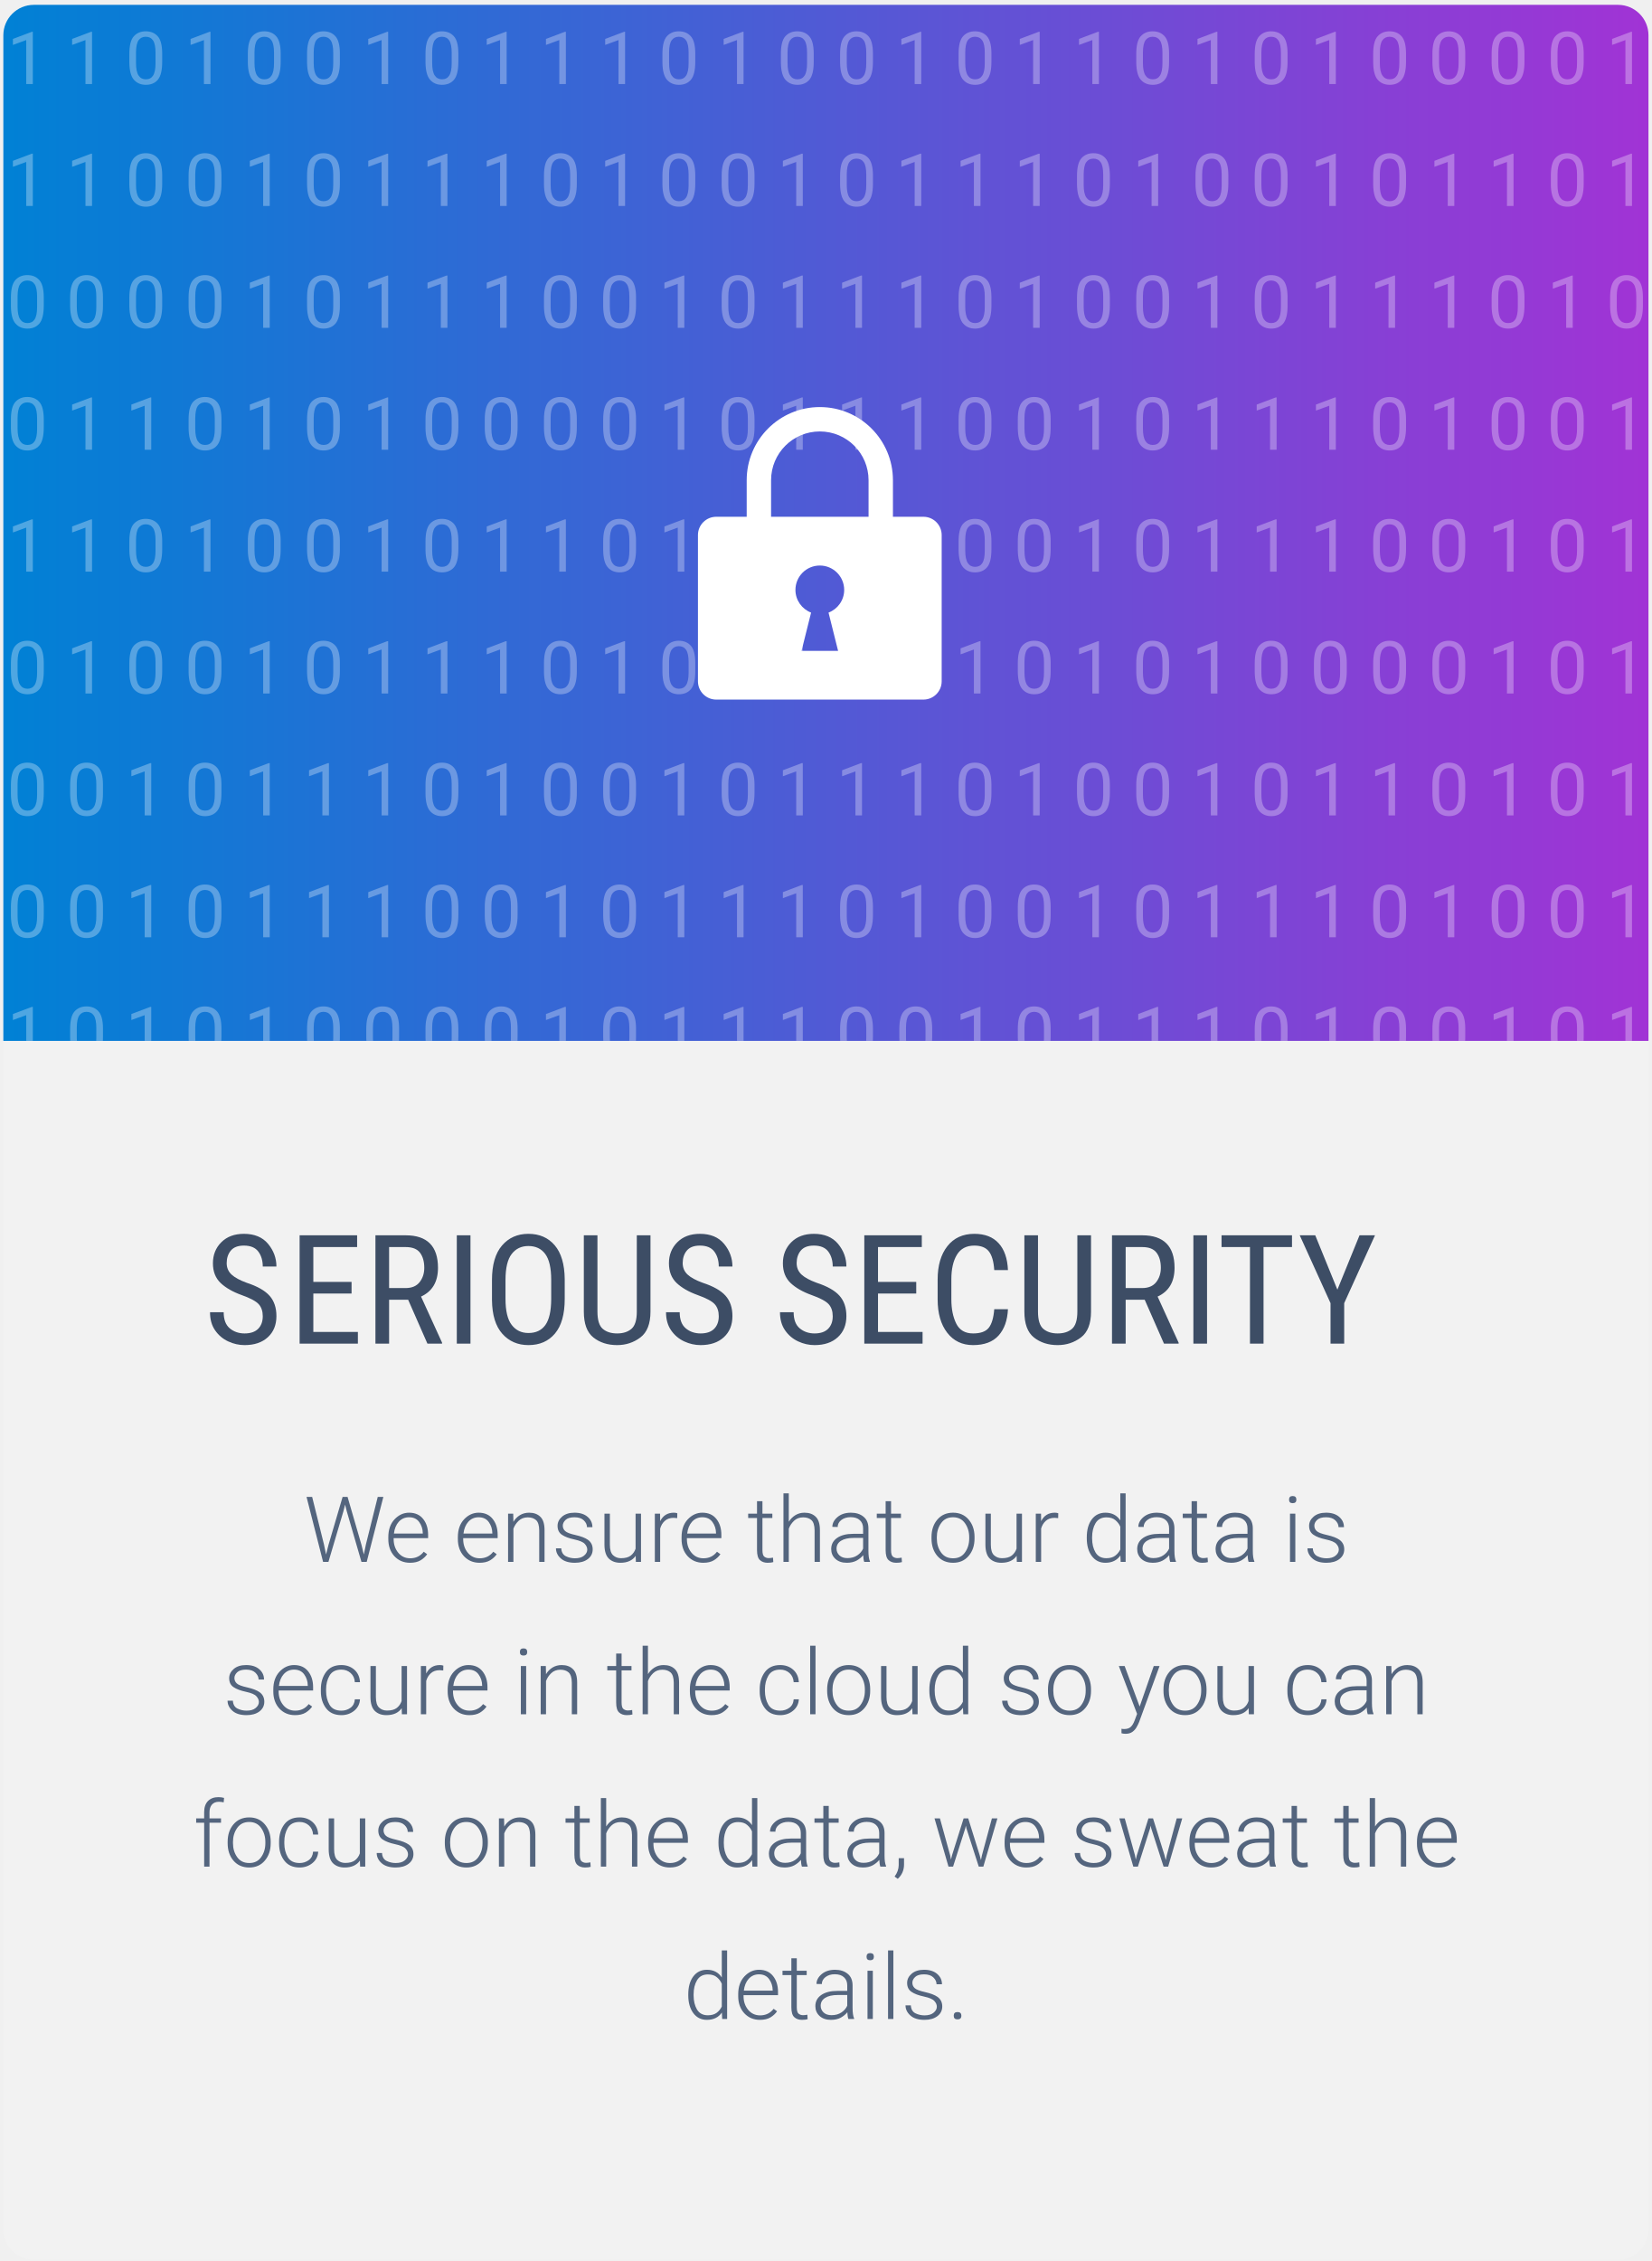
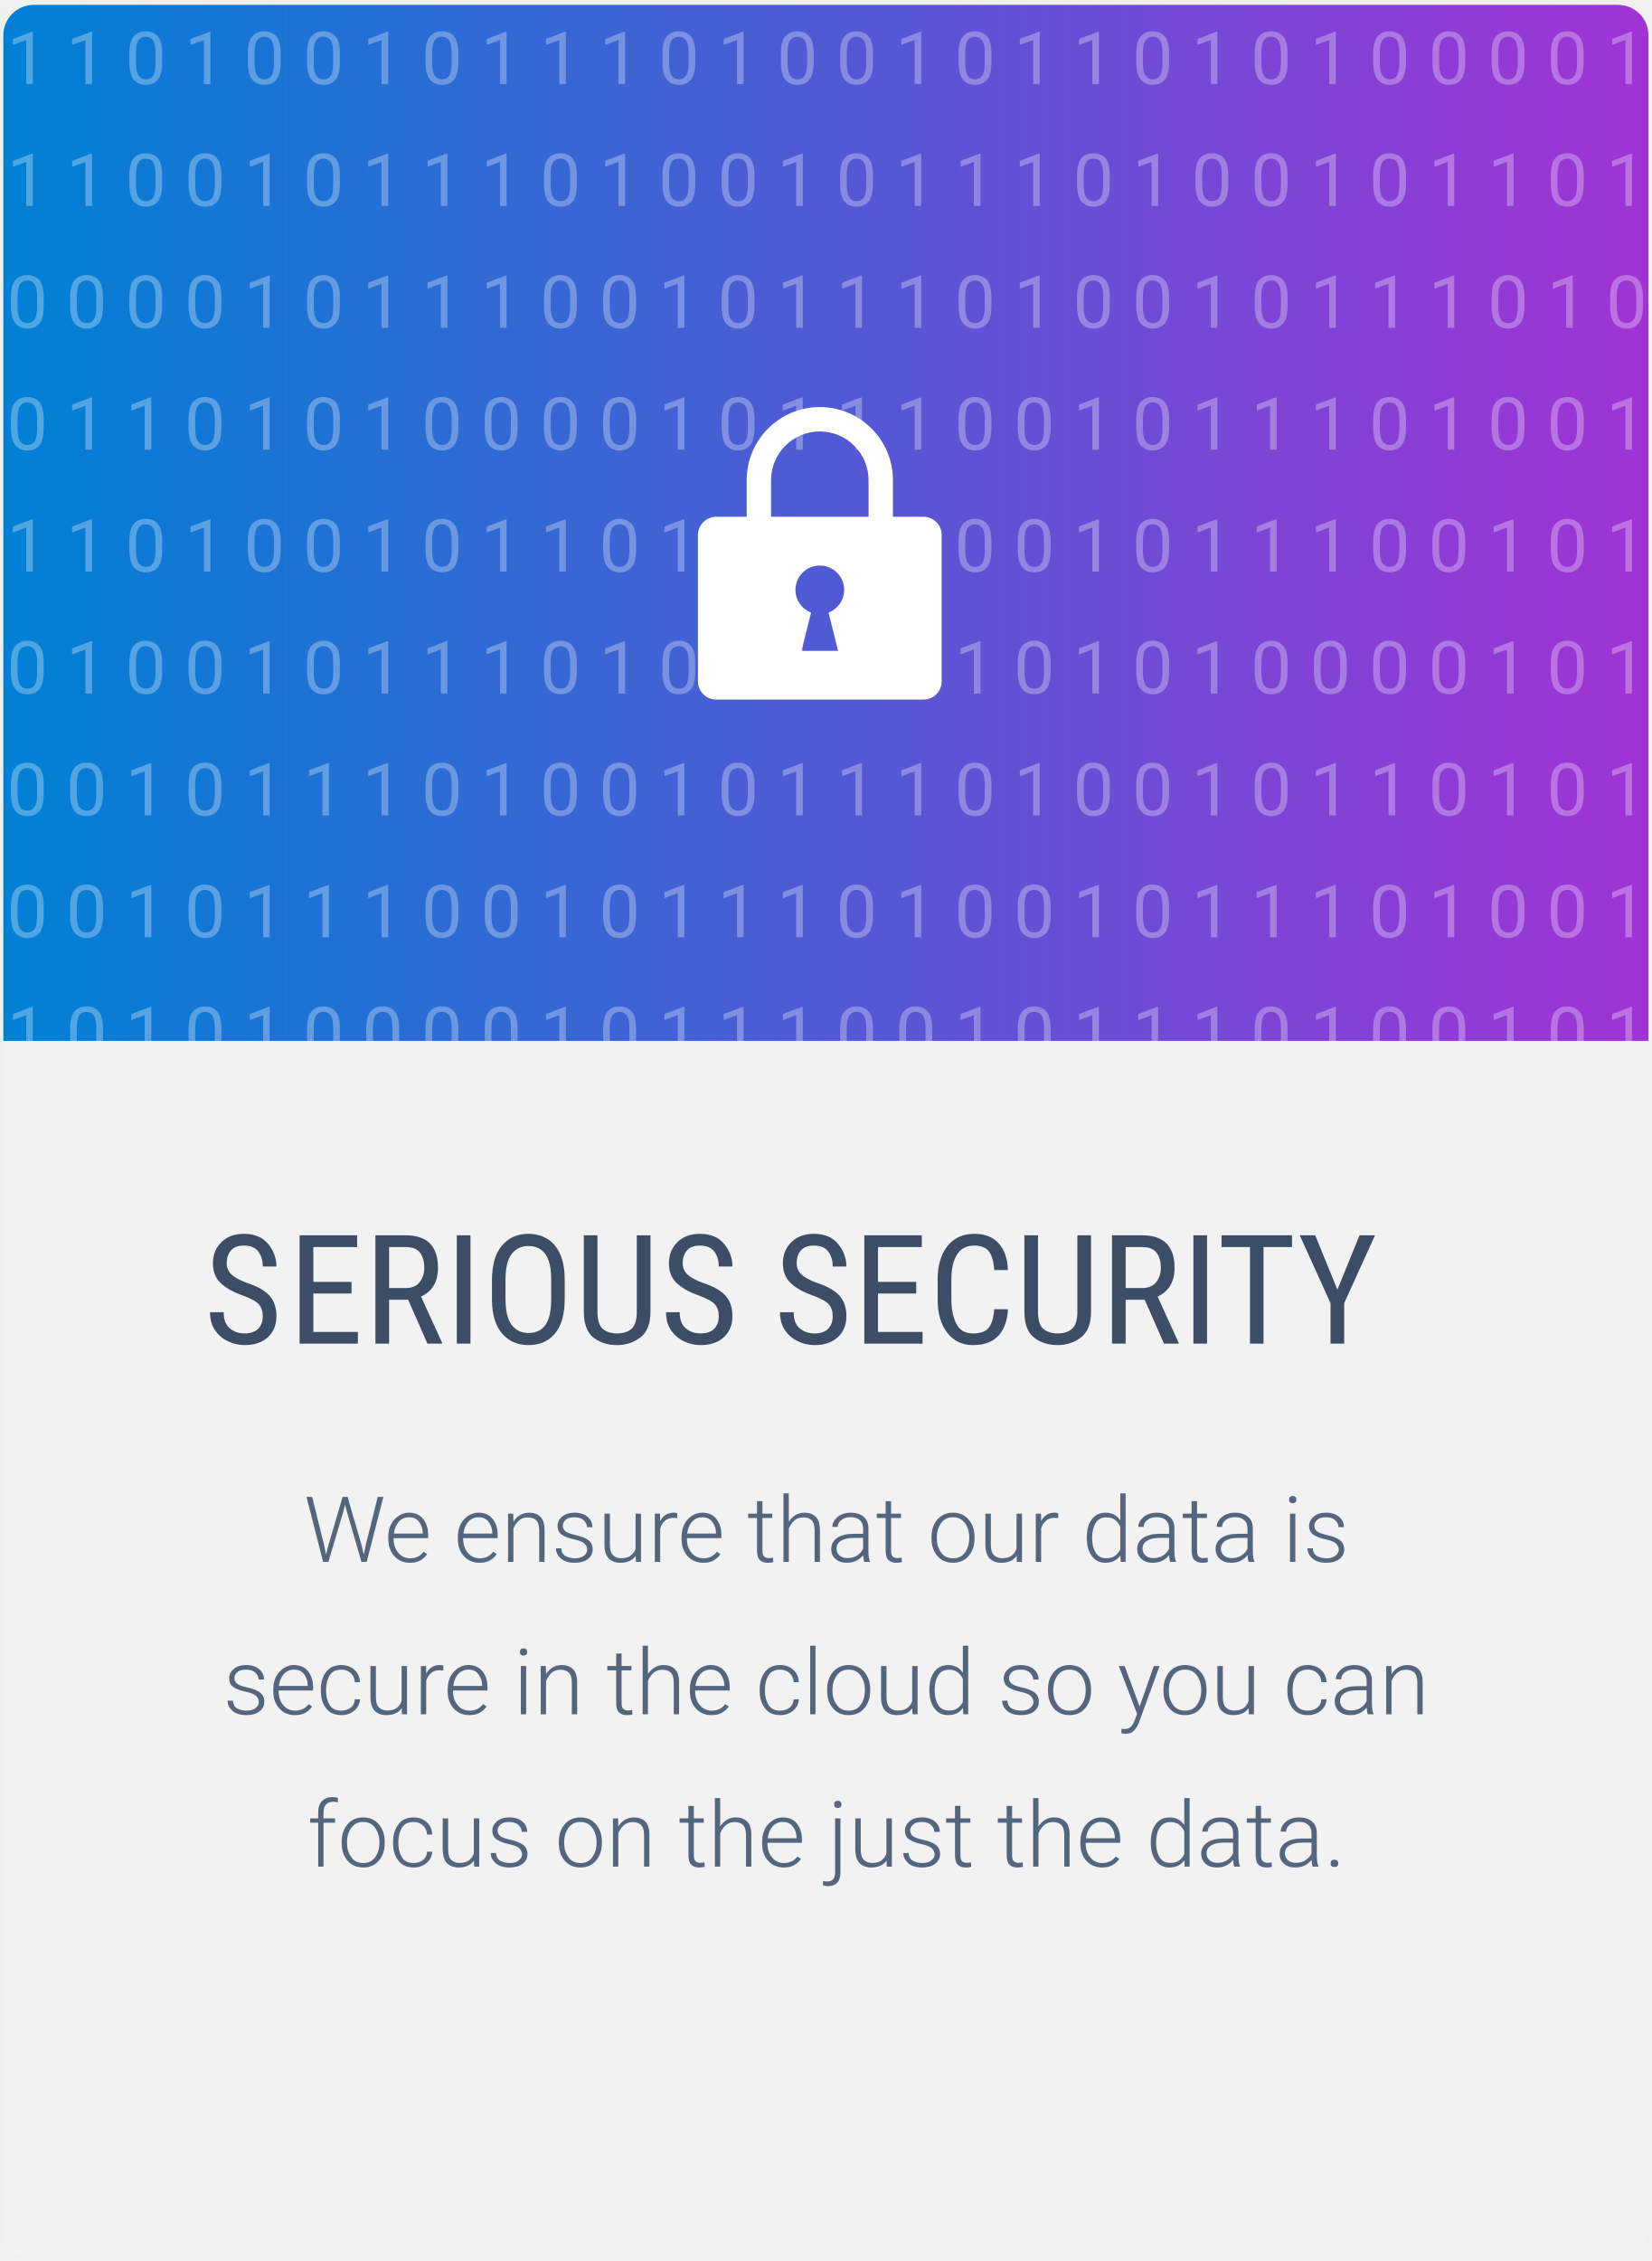
<svg xmlns="http://www.w3.org/2000/svg" width="100%" height="100%" viewBox="0 0 542 742" version="1.1" xml:space="preserve" style="fill-rule:evenodd;clip-rule:evenodd;stroke-linejoin:round;stroke-miterlimit:1.414;">
  <path id="Feature-.23.7" d="M541.096,11.589c0,-5.519 -4.48,-10 -10,-10l-520,0c-5.519,0 -10,4.481 -10,10l0,720c0,5.519 4.481,10 10,10l520,0c5.52,0 10,-4.481 10,-10l0,-720Z" style="fill:#f2f2f2;" />
  <clipPath id="_clip1">
    <path d="M541.096,11.589c0,-5.519 -4.48,-10 -10,-10l-520,0c-5.519,0 -10,4.481 -10,10l0,720c0,5.519 4.481,10 10,10l520,0c5.52,0 10,-4.481 10,-10l0,-720Z" />
  </clipPath>
  <g clip-path="url(#_clip1)">
    <g id="Filler-Text" transform="matrix(2,0,0,2,60.8663,490.081)">
      <text x="19.422px" y="11.25px" style="font-family:'Roboto-Light', 'Roboto';font-weight:300;font-size:15px;fill:#54657e;">W<tspan x="32.642px " y="11.25px ">e</tspan> ensur<tspan x="80.769px " y="11.25px ">e</tspan> that our data is</text>
      <text x="6.165px" y="36.25px" style="font-family:'Roboto-Light', 'Roboto';font-weight:300;font-size:15px;fill:#54657e;">secur<tspan x="42.383px " y="36.25px ">e</tspan> in the cloud so y<tspan x="159.849px " y="36.25px ">o</tspan>u can</text>
-       <text x="1.294px" y="61.25px" style="font-family:'Roboto-Light', 'Roboto';font-weight:300;font-size:15px;fill:#54657e;">focus on the data, we sweat the</text>
-       <text x="81.732px" y="86.25px" style="font-family:'Roboto-Light', 'Roboto';font-weight:300;font-size:15px;fill:#54657e;">details.</text>
+       <text x="20.008px" y="61.25px" style="font-family:'Roboto-Light', 'Roboto';font-weight:300;font-size:15px;fill:#54657e;">focus on the just the data.</text>
    </g>
    <text id="Security" x="66.859px" y="440.94px" style="font-family:'RobotoCondensed-Regular', 'Roboto Condensed';font-size:50px;fill:#3d4d65;">S<tspan x="94.52px 121.107px 149.403px 163.661px 195.448px 225.282px 252.064px 264.393px 292.054px 318.641px 348.744px 378.578px 406.874px 420.424px 448.597px " y="440.94px 440.94px 440.94px 440.94px 440.94px 440.94px 440.94px 440.94px 440.94px 440.94px 440.94px 440.94px 440.94px 440.94px 440.94px ">ERIOUS SECURITY</tspan>
    </text>
    <rect id="Header" x="1.096" y="1.589" width="540" height="340" style="fill:url(#_Linear2);" />
    <clipPath id="_clip3">
      <rect x="1.096" y="1.589" width="540" height="340" />
    </clipPath>
    <g clip-path="url(#_clip3)">
      <g id="_1-0-1-1-1-0-1-0-0-1-0-1-1-0-1-0-1-0-0-0-0-1-0-1-1-1-0-0-1-0-1-1" transform="matrix(2,0,0,2,-26.6981,-30.4111)">
        <text x="4.748px" y="9px" style="font-family:'Roboto-Regular', 'Roboto';font-size:12px;fill:#fff;fill-opacity:0.302;">1 0 1 1 1 0 1 0 0 1 0 1 1 0 1 0 1 0 0 0 0 1 0 1 1 1 0 0 1 0</text>
        <text x="4.748px" y="29px" style="font-family:'Roboto-Regular', 'Roboto';font-size:12px;fill:#fff;fill-opacity:0.302;">1 1 1 0 1 0 0 1 0 1 1 1 0 1 0 0 1 0 1 1 0 1 0 1 0 0 0 0 1 0</text>
        <text x="4.748px" y="49px" style="font-family:'Roboto-Regular', 'Roboto';font-size:12px;fill:#fff;fill-opacity:0.302;">1 1 1 0 0 1 0 1 1 1 0 1 0 0 1 0 1 1 1 0 1 0 0 1 0 1 1 0 1 0</text>
        <text x="4.748px" y="69px" style="font-family:'Roboto-Regular', 'Roboto';font-size:12px;fill:#fff;fill-opacity:0.302;">1 0 0 0 0 1 0 1 1 1 0 0 1 0 1 1 1 0 1 0 0 1 0 1 1 1 0 1 0 0</text>
        <text x="4.748px" y="89px" style="font-family:'Roboto-Regular', 'Roboto';font-size:12px;fill:#fff;fill-opacity:0.302;">1 0 1 1 0 1 0 1 0 0 0 0 1 0 1 1 1 0 0 1 0 1 1 1 0 1 0 0 1 0</text>
        <text x="4.748px" y="109px" style="font-family:'Roboto-Regular', 'Roboto';font-size:12px;fill:#fff;fill-opacity:0.302;">1 1 1 0 1 0 0 1 0 1 1 0 1 0 1 0 0 0 0 1 0 1 1 1 0 0 1 0 1 1</text>
        <text x="4.748px" y="129px" style="font-family:'Roboto-Regular', 'Roboto';font-size:12px;fill:#fff;fill-opacity:0.302;">1 0 1 0 0 1 0 1 1 1 0 1 0 0 1 0 1 1 0 1 0 1 0 0 0 0 1 0 1 1</text>
        <text x="4.748px" y="149px" style="font-family:'Roboto-Regular', 'Roboto';font-size:12px;fill:#fff;fill-opacity:0.302;">1 0 0 1 0 1 1 1 0 1 0 0 1 0 1 1 1 0 1 0 0 1 0 1 1 0 1 0 1 0</text>
        <text x="4.748px" y="169px" style="font-family:'Roboto-Regular', 'Roboto';font-size:12px;fill:#fff;fill-opacity:0.302;">0 0 0 1 0 1 1 1 0 0 1 0 1 1 1 0 1 0 0 1 0 1 1 1 0 1 0 0 1 0</text>
        <text x="4.748px" y="189px" style="font-family:'Roboto-Regular', 'Roboto';font-size:12px;fill:#fff;fill-opacity:0.302;">1 1 0 1 0 1 0 0 0 0 1 0 1 1 1 0 0 1 0 1 1 1 0 1 0 0 1 0 1 1</text>
        <text x="4.748px" y="209px" style="font-family:'Roboto-Regular', 'Roboto';font-size:12px;fill:#fff;fill-opacity:0.302;">1 0 1 0 0 1 0 1 1 0 1 0 1 0 0 0 0 1 0 1 1 1 0 0 1 0 1 1 1 0</text>
        <text x="135.819px" y="229px" style="font-family:'Roboto-Regular', 'Roboto';font-size:12px;fill:#fff;fill-opacity:0.302;">1 0 0</text>
      </g>
      <path id="Lock-Icon" d="M303.097,229.588l-68.001,0c-3.313,0 -6,-2.685 -6,-5.998l0,-48.001c0,-3.313 2.687,-5.999 6,-5.999l10.001,0l0,-11.999c0,-13.256 10.745,-24.002 23.999,-24.002c13.256,0 24.001,10.746 24.001,24.002l0,11.999l10,0c3.313,0 5.999,2.686 5.999,5.999l0,48.001c0,3.313 -2.686,5.998 -5.999,5.998Zm-40.001,-15.998l12,0l-3.137,-12.551c3,-1.154 5.137,-4.043 5.137,-7.447c0,-4.421 -3.581,-8.001 -8,-8.001c-4.418,0 -7.999,3.58 -7.999,8.001c0,3.404 2.138,6.293 5.137,7.447l-3.138,12.551Zm22.001,-55.999c0,-8.837 -7.164,-16.002 -16.001,-16.002c-8.836,0 -15.999,7.165 -15.999,16.002l0,11.999l32,0l0,-11.999Z" style="fill:#fff;" />
    </g>
  </g>
  <defs>
    <linearGradient id="_Linear2" x1="0" y1="0" x2="1" y2="0" gradientUnits="userSpaceOnUse" gradientTransform="matrix(540,0,0,540,1.09637,171.589)">
      <stop offset="0%" style="stop-color:#0081d5;stop-opacity:1" />
      <stop offset="100%" style="stop-color:#a133d5;stop-opacity:1" />
    </linearGradient>
  </defs>
</svg>
